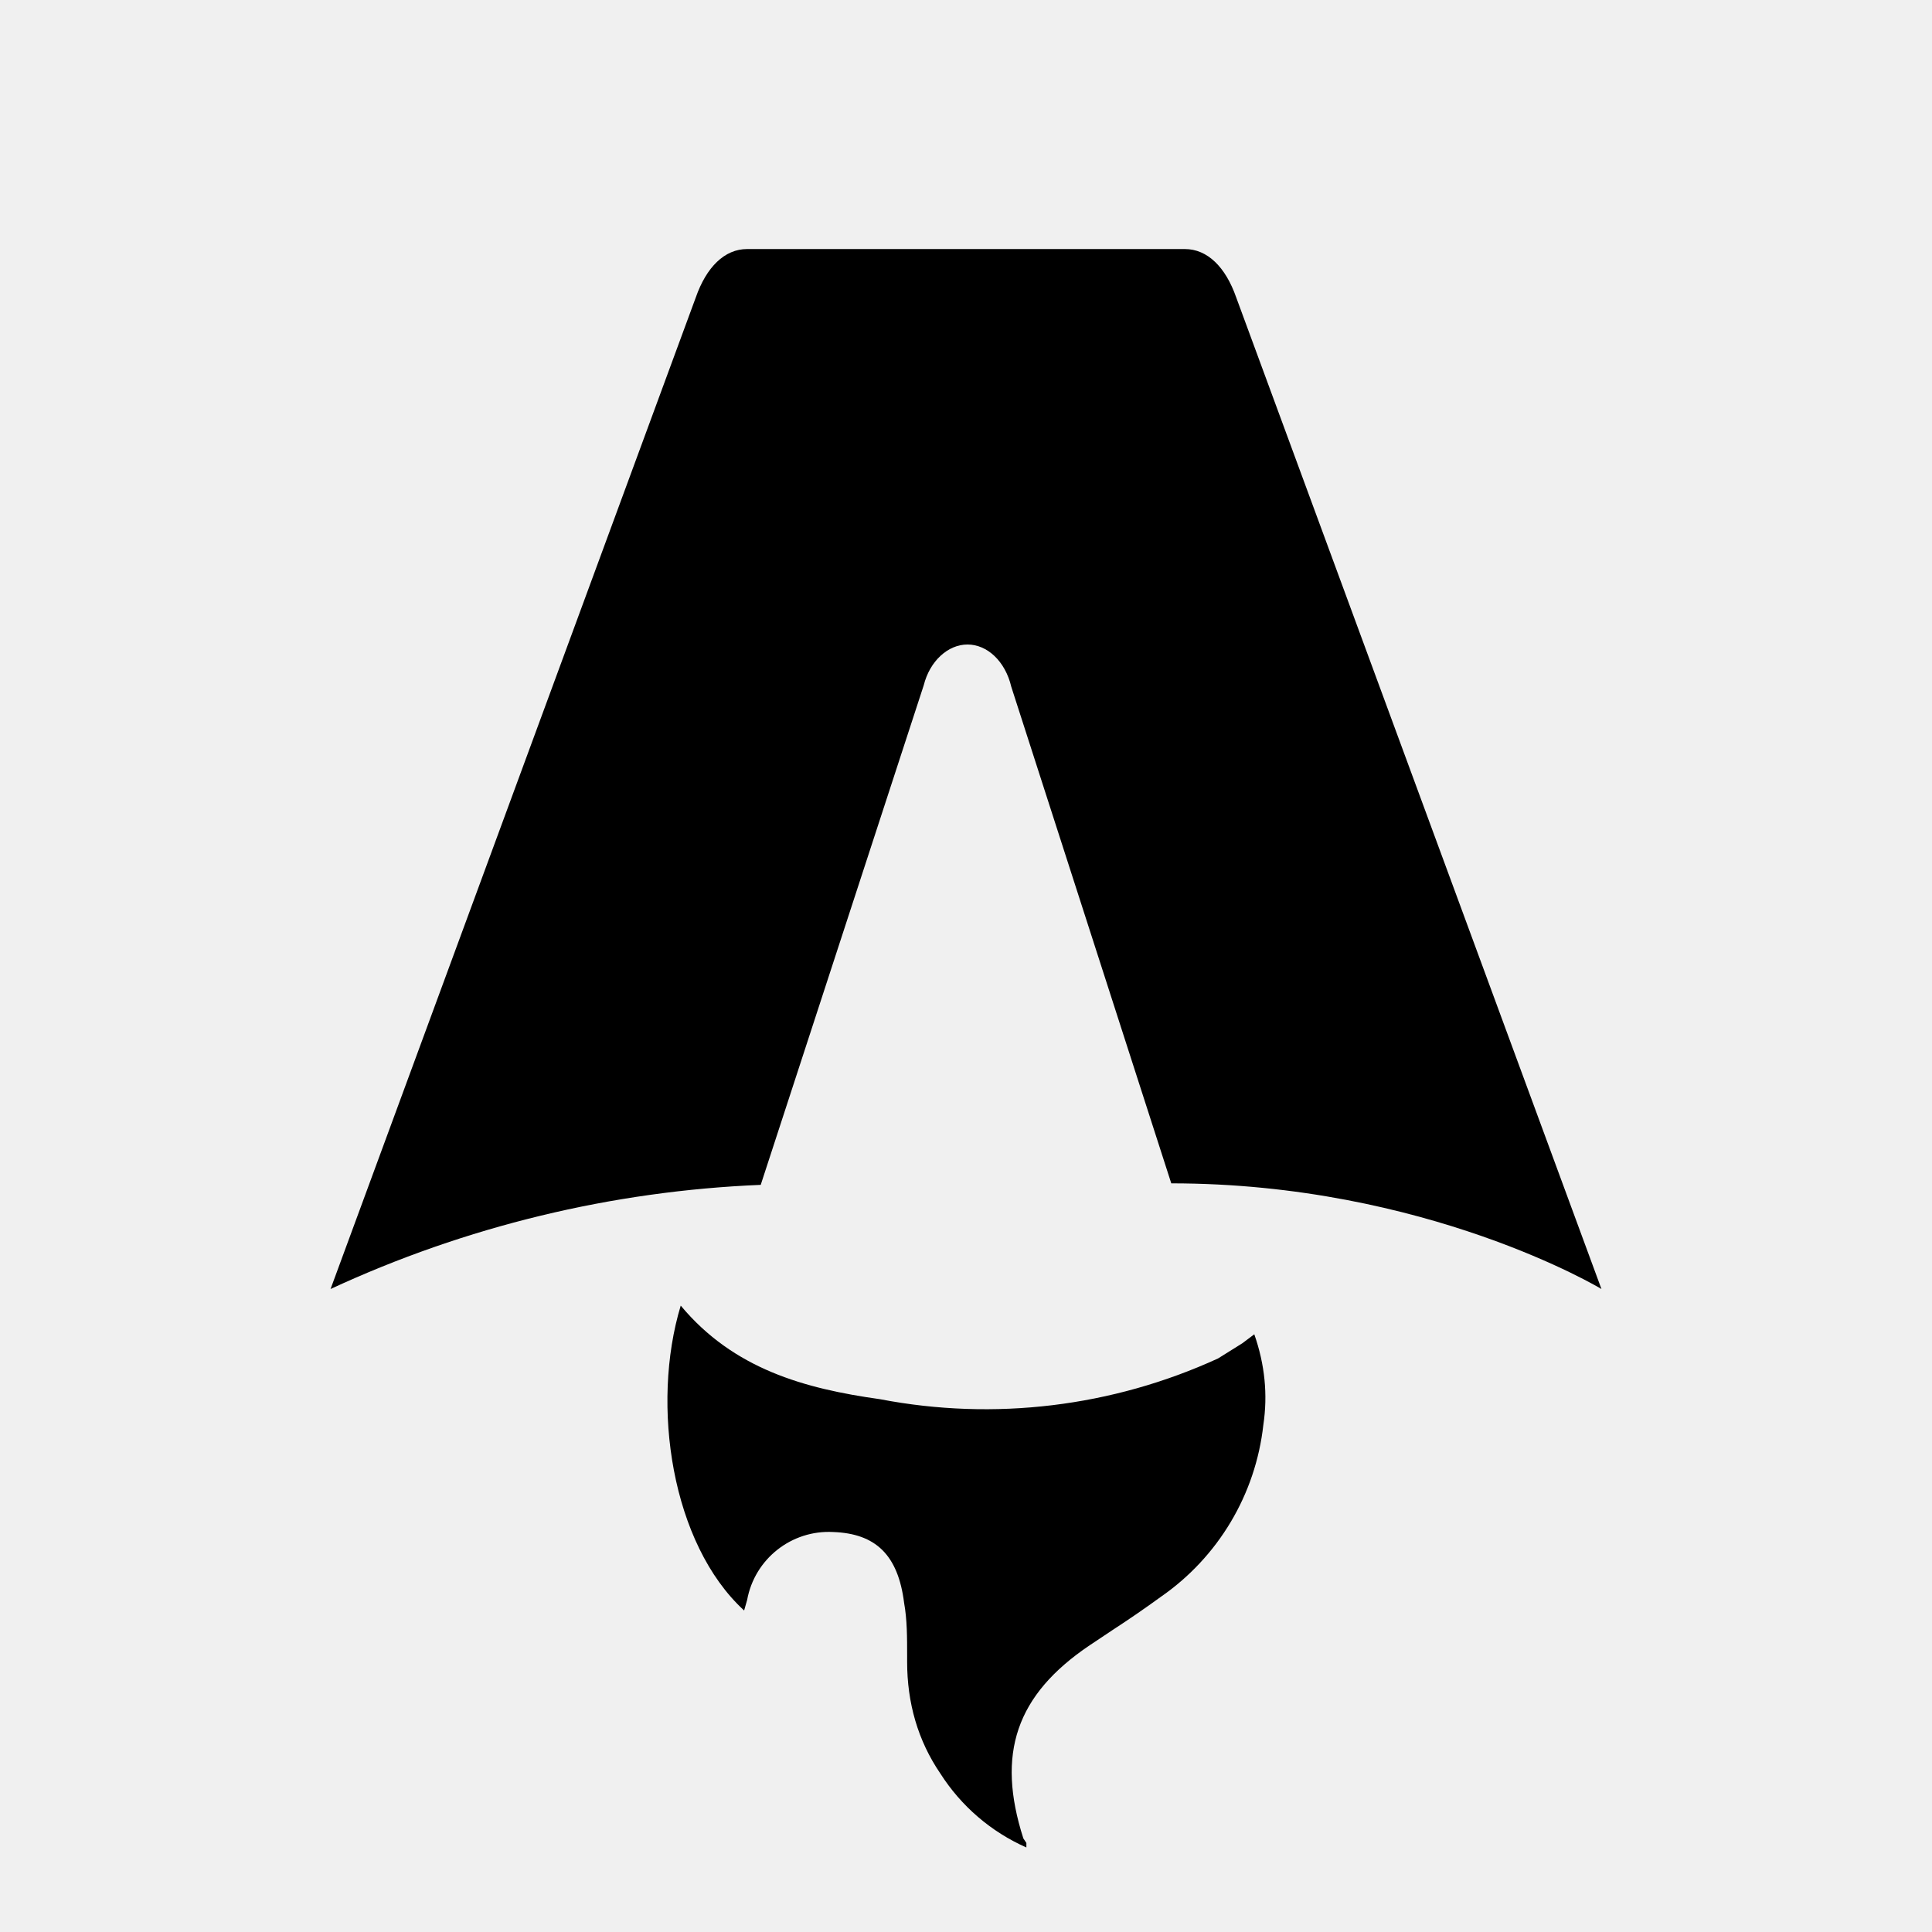
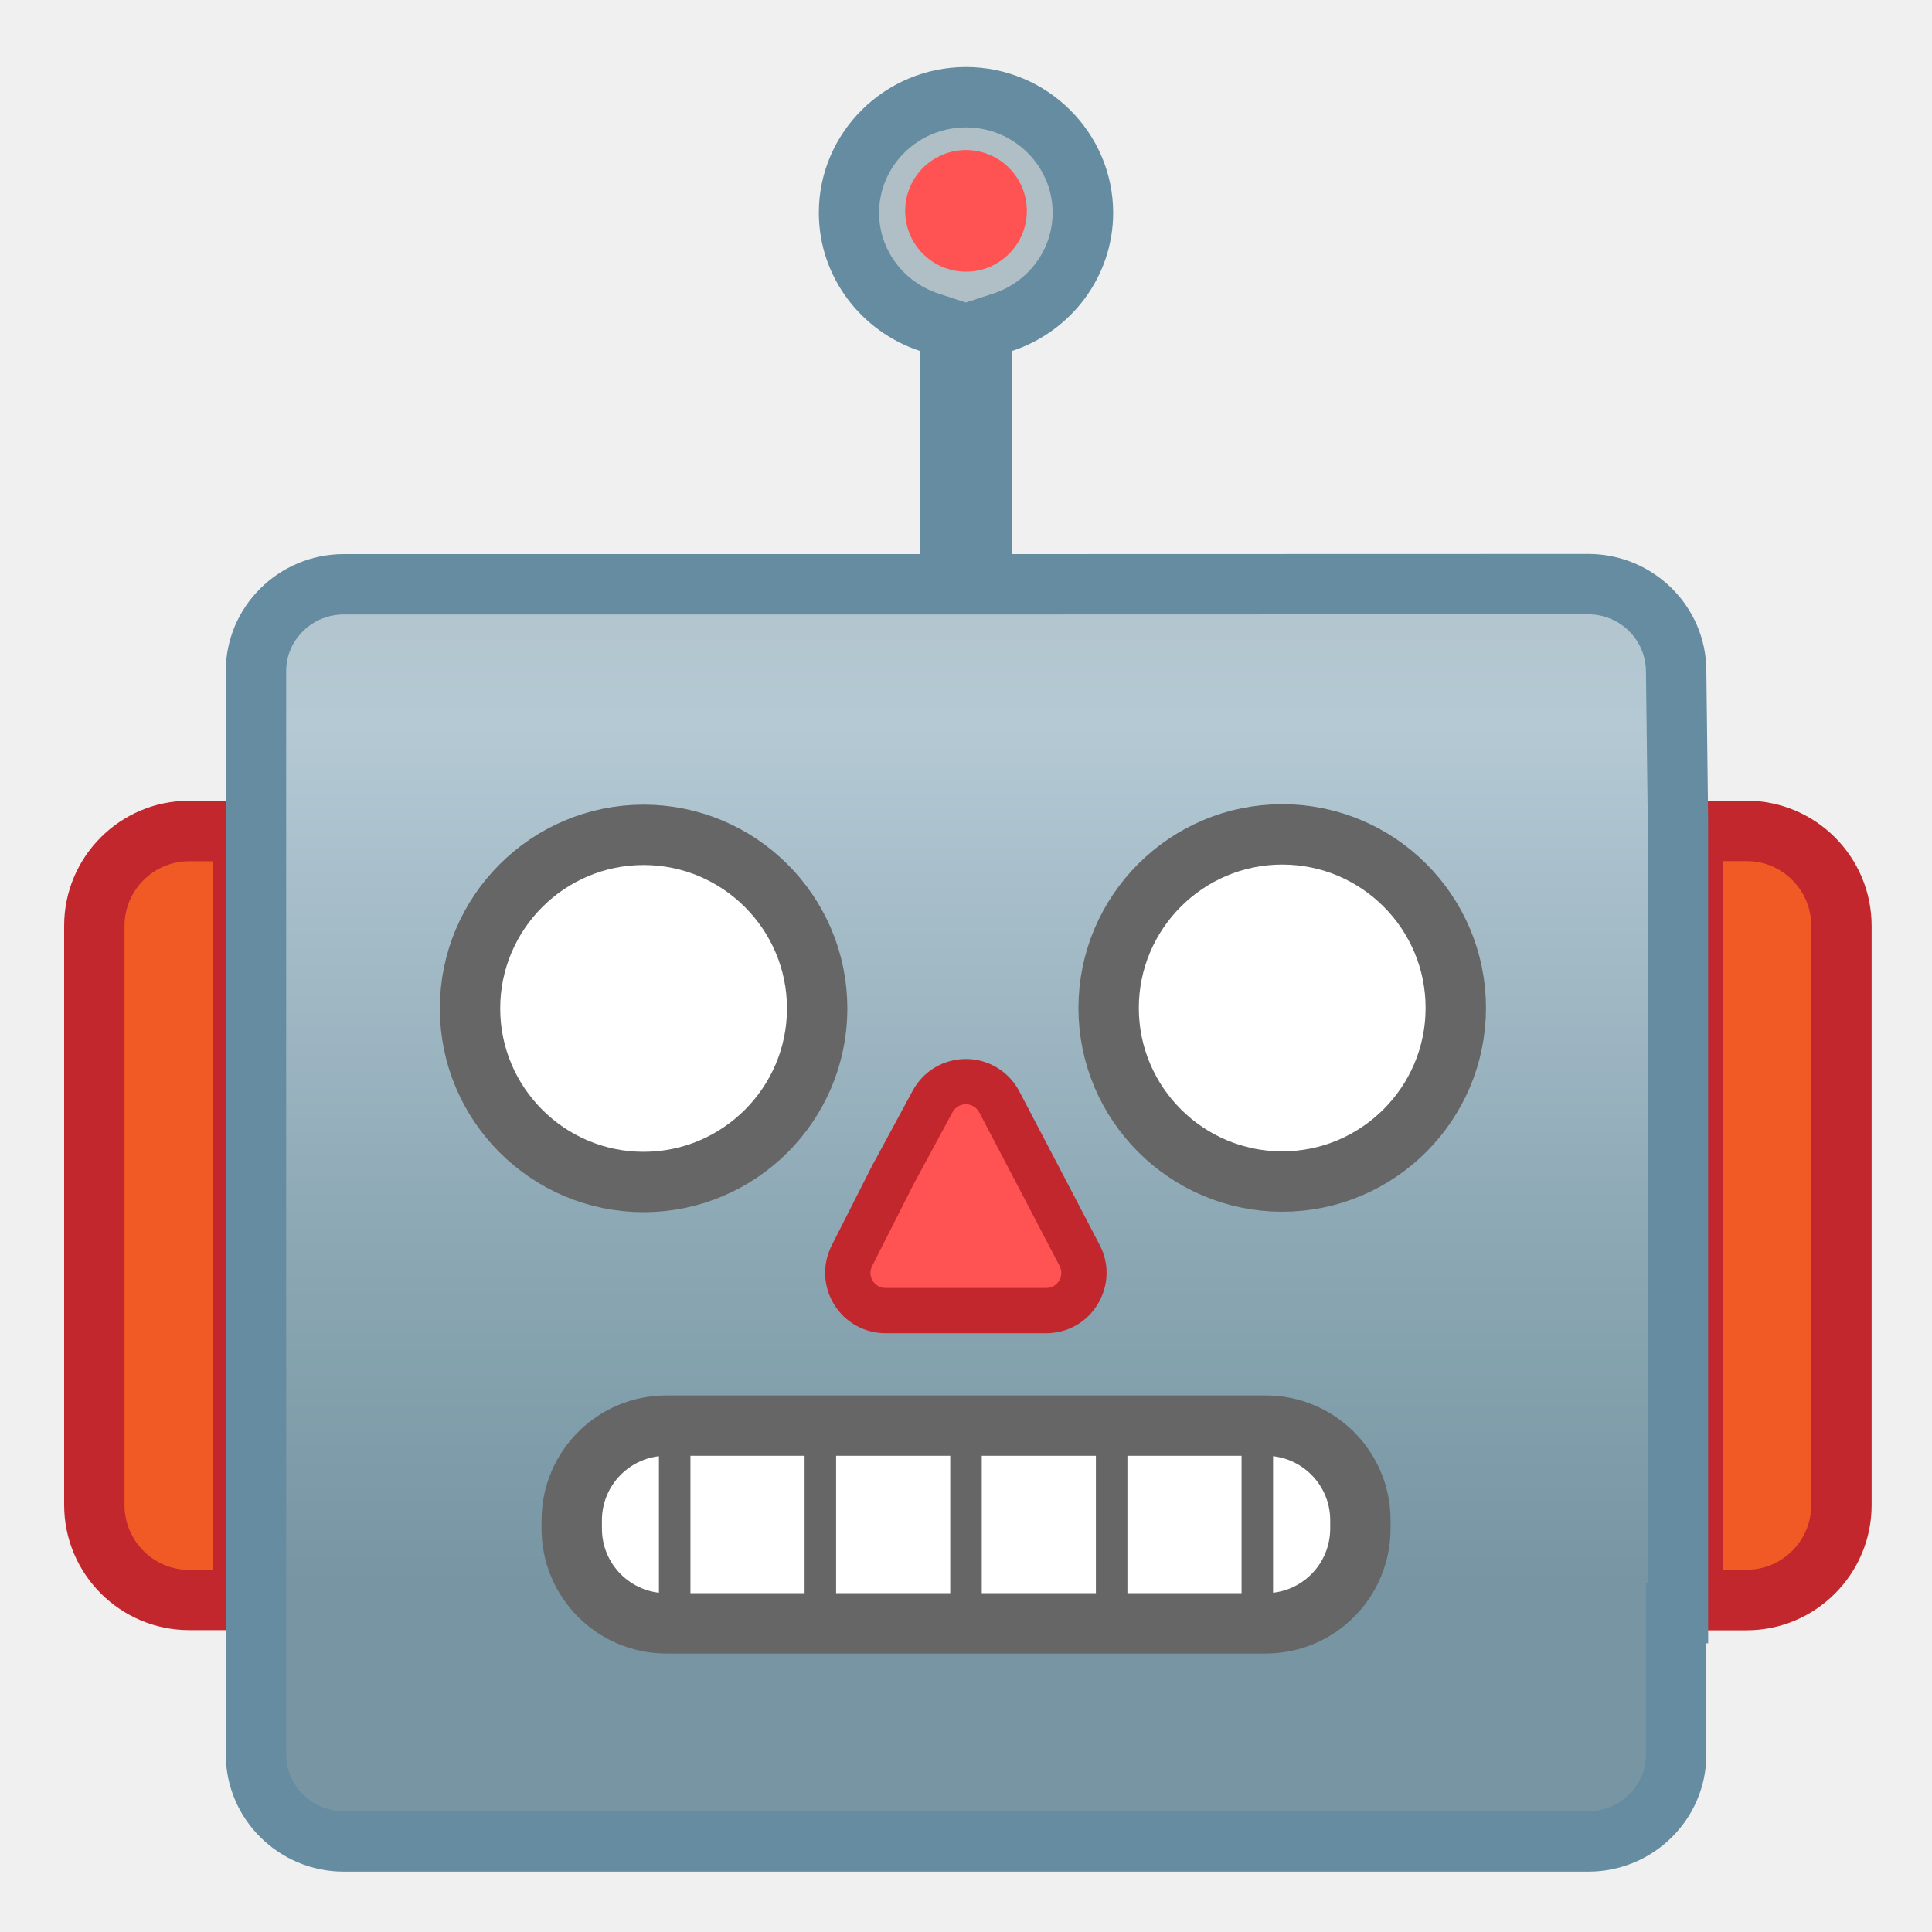
- <svg xmlns="http://www.w3.org/2000/svg" fill="none" viewBox="0 0 128 128">
-   <path d="M50.4 78.5a75.1 75.1 0 0 0-28.5 6.9l24.2-65.7c.7-2 1.9-3.2 3.4-3.2h29c1.5 0 2.7 1.2 3.4 3.2l24.2 65.7s-11.6-7-28.5-7L67 45.5c-.4-1.7-1.6-2.8-2.9-2.8-1.3 0-2.5 1.1-2.9 2.7L50.4 78.5Zm-1.1 28.2Zm-4.2-20.2c-2 6.6-.6 15.8 4.2 20.2a17.5 17.5 0 0 1 .2-.7 5.5 5.5 0 0 1 5.7-4.5c2.8.1 4.3 1.5 4.7 4.7.2 1.1.2 2.3.2 3.5v.4c0 2.7.7 5.2 2.2 7.4a13 13 0 0 0 5.7 4.9v-.3l-.2-.3c-1.8-5.6-.5-9.5 4.4-12.8l1.5-1a73 73 0 0 0 3.2-2.2 16 16 0 0 0 6.8-11.4c.3-2 .1-4-.6-6l-.8.6-1.6 1a37 37 0 0 1-22.4 2.7c-5-.7-9.7-2-13.2-6.2Z" />
-   <style>
-         path { fill: #000; }
-         @media (prefers-color-scheme: dark) {
-             path { fill: #FFF; }
-         }
-     </style>
+ <svg xmlns="http://www.w3.org/2000/svg" xmlns:xlink="http://www.w3.org/1999/xlink" width="128" height="128" style="enable-background:new 0 0 128 128;">
+   <symbol id="Grid" viewBox="-64.5 -64.5 129 129">
+     <g id="XMLID_102_">
+       <rect id="XMLID_110_" height="128" style="fill:none;stroke:#4285F4;stroke-miterlimit:10;" width="128" x="-64" y="-64" />
+       <path id="XMLID_109_" d="M36.95,37.82C27.32,46.32,14.2,51,0,51 c-14.27,0-27.39-4.62-36.96-13.01C-47.45,28.79-53,15.65-53,0c0-15.58,5.55-28.69,16.04-37.92C-27.36-46.35-14.24-51,0-51 c14.17,0,27.29,4.71,36.95,13.25C47.45-28.45,53-15.4,53,0C53,15.47,47.45,28.55,36.95,37.82z" style="fill:none;stroke:#4285F4;stroke-miterlimit:10;" />
+       <path id="XMLID_108_" d="M0,55L0,55L0,55c-29.59,0-57-19.01-57-55 c0-35.8,27.41-55,57-55h0h0c29.59,0,57,19.69,57,55C57,35.51,29.59,55,0,55z" style="fill:none;stroke:#4285F4;stroke-miterlimit:10;" />
+       <path id="XMLID_107_" d="M0-43c-12.29,0-23.54,3.94-31.68,11.09 C-40.39-24.25-45-13.21-45,0c0,29.7,22.6,43,45,43c21.67,0,45-13.46,45-43S21.67-43,0-43L0-43z" style="fill:none;stroke:#4285F4;stroke-miterlimit:10;" />
+       <line id="XMLID_106_" style="fill:none;stroke:#4285F4;stroke-miterlimit:10;" x1="-0.01" x2="-0.01" y1="51" y2="-51" />
+       <line id="XMLID_105_" style="fill:none;stroke:#4285F4;stroke-miterlimit:10;" x1="-16" x2="-16" y1="48.95" y2="-48.93" />
+       <line id="XMLID_104_" style="fill:none;stroke:#4285F4;stroke-miterlimit:10;" x1="15.99" x2="15.99" y1="48.91" y2="-48.93" />
+       <line id="XMLID_103_" style="fill:none;stroke:#4285F4;stroke-miterlimit:10;" x1="53" x2="-53" y1="0.08" y2="0.08" />
+     </g>
+   </symbol>
+   <g id="Layer_1">
+     <g>
+       <path d="M12.53,106.01c-3.46,0-6.28-2.82-6.28-6.29V61.34c0-3.46,2.82-6.28,6.28-6.28h3.55v50.96H12.53z" style="fill:#F15A24;" />
+       <path d="M14.08,57.05v46.96h-1.55c-2.36,0-4.28-1.93-4.28-4.29V61.34c0-2.36,1.92-4.28,4.28-4.28H14.08 M18.08,53.05h-5.55c-4.57,0-8.28,3.72-8.28,8.28v38.38c0,4.57,3.72,8.29,8.28,8.29h5.55V53.05L18.08,53.05z" style="fill:#C1272D;" />
+     </g>
+     <g>
+       <path d="M112.17,106.01V55.05h3.55c3.46,0,6.28,2.82,6.28,6.28v38.38c0,3.47-2.82,6.29-6.28,6.29H112.17z" style="fill:#F15A24;" />
+       <path d="M115.72,57.05c2.36,0,4.28,1.92,4.28,4.28v38.38c0,2.37-1.92,4.29-4.28,4.29h-1.55V57.05H115.72 M115.72,53.05h-5.55v54.96h5.55c4.56,0,8.28-3.72,8.28-8.29V61.34C124,56.77,120.29,53.05,115.72,53.05L115.72,53.05z" style="fill:#C1272D;" />
+     </g>
+     <g>
+       <linearGradient id="SVGID_1_" gradientUnits="userSpaceOnUse" x1="64.059" x2="64.059" y1="15.275" y2="119.015">
+         <stop offset="5.669110e-04" style="stop-color:#B0BEC5" />
+         <stop offset="0.177" style="stop-color:#B2C2CB" />
+         <stop offset="0.316" style="stop-color:#B4C9D4" />
+         <stop offset="0.661" style="stop-color:#8AA6B3" />
+         <stop offset="0.865" style="stop-color:#7795A3" />
+       </linearGradient>
+       <path d="M22.78,122c-3.21,0-5.82-2.58-5.82-5.76V44.46c0-3.17,2.61-5.75,5.82-5.75h40.16V21.8 l-1.38-0.45c-3.18-1.05-5.31-3.96-5.31-7.26c0-4.22,3.47-7.65,7.75-7.65c4.27,0,7.74,3.43,7.74,7.65c0,3.3-2.14,6.21-5.31,7.26 l-1.38,0.45v16.9l40.17-0.01c3.21,0,5.83,2.58,5.83,5.75l0.12,9.98v52.43h-0.12v9.37c0,3.18-2.61,5.76-5.83,5.76H22.78z" style="fill:url(#SVGID_1_);" />
+       <path d="M64,8.44c3.17,0,5.74,2.54,5.74,5.65c0,2.43-1.58,4.59-3.94,5.36l-1.81,0.59l-1.81-0.59 c-2.36-0.78-3.94-2.93-3.94-5.36C58.25,10.97,60.83,8.44,64,8.44 M105.22,40.7c2.11,0,3.82,1.68,3.83,3.8l0.12,9.91v50.46h-0.12v4 v7.37c0,2.07-1.72,3.76-3.82,3.76H22.78c-2.11,0-3.82-1.69-3.82-3.76v-7.37V44.46c0-2.07,1.72-3.75,3.82-3.75h38.16h2.11v0l4,0 L105.22,40.7 M64,4.44c-5.37,0-9.75,4.33-9.75,9.65c0,4.26,2.81,7.88,6.69,9.16v13.46H22.78c-4.32,0-7.82,3.48-7.82,7.75v64.41 v7.37c0,4.28,3.51,7.76,7.82,7.76h82.45c4.32,0,7.82-3.48,7.82-7.76v-7.37h0.12V54.41l-0.12-9.96c0-4.28-3.52-7.75-7.82-7.75 l-38.17,0.01V23.25c3.88-1.28,6.69-4.9,6.69-9.16C73.74,8.77,69.36,4.44,64,4.44L64,4.44z" style="fill:#658CA1;" />
+     </g>
+     <path d="M42.64,78.31c6.34,0,11.5-5.16,11.5-11.5 c0-6.34-5.16-11.5-11.5-11.5s-11.5,5.16-11.5,11.5C31.14,73.15,36.3,78.31,42.64,78.31z" style="fill:#FFFFFF;stroke:#666666;stroke-width:4;stroke-miterlimit:10;" />
+     <path d="M84.95,55.28c-6.34,0-11.5,5.16-11.5,11.5 c0,6.34,5.16,11.5,11.5,11.5c6.34,0,11.5-5.16,11.5-11.5C96.45,60.43,91.3,55.28,84.95,55.28z" style="fill:#FFFFFF;stroke:#666666;stroke-width:4;stroke-miterlimit:10;" />
+     <path d="M83.85,107.55H44.15 c-3.46,0-6.27-2.81-6.27-6.27v-0.56c0-3.46,2.81-6.27,6.27-6.27h39.71c3.46,0,6.27,2.81,6.27,6.27v0.56 C90.12,104.75,87.32,107.55,83.85,107.55z" style="fill:#FFFFFF;stroke:#666666;stroke-width:4;stroke-miterlimit:10;" />
+     <g>
+       <rect height="11.98" style="fill:#666666;stroke:#666666;stroke-width:0.728;stroke-miterlimit:10;" width="1.36" x="53.67" y="95.21" />
+       <rect height="11.98" style="fill:#666666;stroke:#666666;stroke-width:0.728;stroke-miterlimit:10;" width="1.36" x="63.32" y="95.21" />
+       <rect height="11.98" style="fill:#666666;stroke:#666666;stroke-width:0.728;stroke-miterlimit:10;" width="1.36" x="72.97" y="95.21" />
+       <rect height="11.98" style="fill:#666666;stroke:#666666;stroke-width:0.728;stroke-miterlimit:10;" width="1.36" x="82.62" y="95.21" />
+       <rect height="11.99" style="fill:#666666;stroke:#666666;stroke-width:0.728;stroke-miterlimit:10;" width="1.36" x="44.02" y="95.19" />
+     </g>
+     <circle cx="64" cy="13.97" r="4.03" style="fill:#FF5252;" />
+     <g>
+       <path d="M58.67,86.83c-0.88,0-1.67-0.45-2.13-1.19c-0.46-0.75-0.5-1.66-0.1-2.44l2.74-5.41l2.6-4.82 c0.44-0.81,1.28-1.31,2.2-1.31c0.93,0,1.78,0.51,2.22,1.34l5.32,10.17c0.41,0.78,0.38,1.7-0.08,2.45s-1.26,1.21-2.14,1.21H58.67z" style="fill:#FF5252;" />
+       <path d="M63.99,73.16c0.35,0,0.7,0.18,0.89,0.54l2.61,4.98l2.71,5.19c0.35,0.67-0.13,1.46-0.89,1.46H64 h-5.33c-0.75,0-1.23-0.79-0.89-1.45l2.74-5.41l2.59-4.79C63.3,73.34,63.64,73.16,63.99,73.16 M63.99,70.16 c-1.47,0-2.82,0.8-3.52,2.1l-2.59,4.79l-0.02,0.03l-0.02,0.03l-2.74,5.41c-0.63,1.25-0.57,2.71,0.16,3.9 c0.73,1.19,2.01,1.91,3.41,1.91H64h5.31c1.41,0,2.69-0.72,3.42-1.93c0.73-1.21,0.78-2.68,0.12-3.93l-2.71-5.19l-2.61-4.98 C66.84,70.98,65.48,70.16,63.99,70.16L63.99,70.16z" style="fill:#C1272D;" />
+     </g>
+   </g>
+   <g id="Layer_2" style="display:none;">
+     <g style="display:inline;">
+       <g style="opacity:0.6;">
+         <circle cx="64" cy="64" r="28" style="opacity:0.61;fill:none;stroke:#000000;stroke-width:0.263;stroke-miterlimit:10;" />
+         <line style="opacity:0.61;fill:none;stroke:#000000;stroke-width:0.25;stroke-miterlimit:10;" x1="84" x2="84" y1="0" y2="128" />
+         <line style="opacity:0.61;fill:none;stroke:#000000;stroke-width:0.25;stroke-miterlimit:10;" x1="44" x2="44" y1="0" y2="128" />
+         <line style="opacity:0.61;fill:none;stroke:#000000;stroke-width:0.25;stroke-miterlimit:10;" x1="64" x2="64" y1="0" y2="128" />
+         <line style="opacity:0.61;fill:none;stroke:#000000;stroke-width:0.25;stroke-miterlimit:10;" x1="128" x2="0" y1="64" y2="64" />
+         <line style="opacity:0.61;fill:none;stroke:#000000;stroke-width:0.25;stroke-miterlimit:10;" x1="128" x2="0" y1="44" y2="44" />
+         <line style="opacity:0.61;fill:none;stroke:#000000;stroke-width:0.25;stroke-miterlimit:10;" x1="128" x2="0" y1="83.75" y2="83.75" />
+         <line style="opacity:0.61;fill:none;stroke:#000000;stroke-width:0.25;stroke-miterlimit:10;" x1="128" x2="0" y1="128" y2="0" />
+         <line style="opacity:0.61;fill:none;stroke:#000000;stroke-width:0.25;stroke-miterlimit:10;" x1="0" x2="128" y1="128" y2="0" />
+         <g style="opacity:0.61;">
+           <path d="M64,4.26c32.94,0,59.74,26.8,59.74,59.74S96.94,123.74,64,123.74S4.26,96.94,4.26,64S31.06,4.26,64,4.26 M64,4 C30.86,4,4,30.86,4,64s26.86,60,60,60s60-26.86,60-60S97.14,4,64,4L64,4z" />
+         </g>
+         <path d="M107.97,115.97H20.03 c-4.42,0-8.03-3.61-8.03-8.03V20.03c0-4.42,3.61-8.03,8.03-8.03h87.94c4.42,0,8.03,3.61,8.03,8.03v87.91 C116,112.36,112.39,115.97,107.97,115.97z" style="opacity:0.61;fill:none;stroke:#000000;stroke-width:0.258;stroke-miterlimit:10;" />
+         <path d="M100,124H28c-4.4,0-8-3.6-8-8 V12c0-4.4,3.6-8,8-8h72c4.4,0,8,3.6,8,8v104C108,120.4,104.4,124,100,124z" style="opacity:0.61;fill:none;stroke:#000000;stroke-width:0.263;stroke-miterlimit:10;" />
+         <path d="M113.77,108H14.23 C8.6,108,4,103.4,4,97.77V30.28c0-5.63,4.6-10.23,10.23-10.23h99.54c5.63,0,10.23,4.6,10.23,10.23v67.48 C124,103.4,119.4,108,113.77,108z" style="opacity:0.61;fill:none;stroke:#000000;stroke-width:0.263;stroke-miterlimit:10;" />
+       </g>
+       <g>
+         <g style="opacity:0.2;">
+           <defs>
+             <rect id="SVGID_2_" height="128" style="opacity:0.2;" width="128" x="0" y="0" />
+           </defs>
+           <clipPath id="SVGID_3_">
+             <use style="overflow:visible;" xlink:href="#SVGID_2_" />
+           </clipPath>
+           <g style="clip-path:url(#SVGID_3_);">
+             <g>
+               <line style="fill:none;stroke:#000000;stroke-width:0.25;stroke-miterlimit:10;" x1="-28" x2="-28" y1="160" y2="-32" />
+               <line style="fill:none;stroke:#000000;stroke-width:0.25;stroke-miterlimit:10;" x1="-24" x2="-24" y1="160" y2="-32" />
+               <line style="fill:none;stroke:#000000;stroke-width:0.25;stroke-miterlimit:10;" x1="-20" x2="-20" y1="160" y2="-32" />
+               <line style="fill:none;stroke:#000000;stroke-width:0.25;stroke-miterlimit:10;" x1="-16" x2="-16" y1="160" y2="-32" />
+               <line style="fill:none;stroke:#000000;stroke-width:0.25;stroke-miterlimit:10;" x1="-12" x2="-12" y1="160" y2="-32" />
+               <line style="fill:none;stroke:#000000;stroke-width:0.25;stroke-miterlimit:10;" x1="-8" x2="-8" y1="160" y2="-32" />
+               <line style="fill:none;stroke:#000000;stroke-width:0.25;stroke-miterlimit:10;" x1="-4" x2="-4" y1="160" y2="-32" />
+               <line style="fill:none;stroke:#000000;stroke-width:0.25;stroke-miterlimit:10;" x1="0" x2="0" y1="160" y2="-32" />
+               <line style="fill:none;stroke:#000000;stroke-width:0.25;stroke-miterlimit:10;" x1="4" x2="4" y1="160" y2="-32" />
+               <line style="fill:none;stroke:#000000;stroke-width:0.25;stroke-miterlimit:10;" x1="8" x2="8" y1="160" y2="-32" />
+               <line style="fill:none;stroke:#000000;stroke-width:0.25;stroke-miterlimit:10;" x1="12" x2="12" y1="160" y2="-32" />
+               <line style="fill:none;stroke:#000000;stroke-width:0.25;stroke-miterlimit:10;" x1="16" x2="16" y1="160" y2="-32" />
+               <line style="fill:none;stroke:#000000;stroke-width:0.25;stroke-miterlimit:10;" x1="20" x2="20" y1="160" y2="-32" />
+               <line style="fill:none;stroke:#000000;stroke-width:0.25;stroke-miterlimit:10;" x1="24" x2="24" y1="160" y2="-32" />
+               <line style="fill:none;stroke:#000000;stroke-width:0.25;stroke-miterlimit:10;" x1="28" x2="28" y1="160" y2="-32" />
+               <line style="fill:none;stroke:#000000;stroke-width:0.25;stroke-miterlimit:10;" x1="32" x2="32" y1="160" y2="-32" />
+               <line style="fill:none;stroke:#000000;stroke-width:0.25;stroke-miterlimit:10;" x1="36" x2="36" y1="160" y2="-32" />
+               <line style="fill:none;stroke:#000000;stroke-width:0.25;stroke-miterlimit:10;" x1="40" x2="40" y1="160" y2="-32" />
+               <line style="fill:none;stroke:#000000;stroke-width:0.25;stroke-miterlimit:10;" x1="44" x2="44" y1="160" y2="-32" />
+               <line style="fill:none;stroke:#000000;stroke-width:0.25;stroke-miterlimit:10;" x1="48" x2="48" y1="160" y2="-32" />
+               <line style="fill:none;stroke:#000000;stroke-width:0.25;stroke-miterlimit:10;" x1="52" x2="52" y1="160" y2="-32" />
+               <line style="fill:none;stroke:#000000;stroke-width:0.25;stroke-miterlimit:10;" x1="56" x2="56" y1="160" y2="-32" />
+               <line style="fill:none;stroke:#000000;stroke-width:0.25;stroke-miterlimit:10;" x1="60" x2="60" y1="160" y2="-32" />
+               <line style="fill:none;stroke:#000000;stroke-width:0.25;stroke-miterlimit:10;" x1="64" x2="64" y1="160" y2="-32" />
+               <line style="fill:none;stroke:#000000;stroke-width:0.25;stroke-miterlimit:10;" x1="68" x2="68" y1="160" y2="-32" />
+               <line style="fill:none;stroke:#000000;stroke-width:0.25;stroke-miterlimit:10;" x1="72" x2="72" y1="160" y2="-32" />
+               <line style="fill:none;stroke:#000000;stroke-width:0.25;stroke-miterlimit:10;" x1="76" x2="76" y1="160" y2="-32" />
+               <line style="fill:none;stroke:#000000;stroke-width:0.25;stroke-miterlimit:10;" x1="80" x2="80" y1="160" y2="-32" />
+               <line style="fill:none;stroke:#000000;stroke-width:0.25;stroke-miterlimit:10;" x1="84" x2="84" y1="160" y2="-32" />
+               <line style="fill:none;stroke:#000000;stroke-width:0.25;stroke-miterlimit:10;" x1="88" x2="88" y1="160" y2="-32" />
+               <line style="fill:none;stroke:#000000;stroke-width:0.25;stroke-miterlimit:10;" x1="92" x2="92" y1="160" y2="-32" />
+               <line style="fill:none;stroke:#000000;stroke-width:0.25;stroke-miterlimit:10;" x1="96" x2="96" y1="160" y2="-32" />
+               <line style="fill:none;stroke:#000000;stroke-width:0.25;stroke-miterlimit:10;" x1="100" x2="100" y1="160" y2="-32" />
+               <line style="fill:none;stroke:#000000;stroke-width:0.25;stroke-miterlimit:10;" x1="104" x2="104" y1="160" y2="-32" />
+               <line style="fill:none;stroke:#000000;stroke-width:0.25;stroke-miterlimit:10;" x1="108" x2="108" y1="160" y2="-32" />
+               <line style="fill:none;stroke:#000000;stroke-width:0.25;stroke-miterlimit:10;" x1="112" x2="112" y1="160" y2="-32" />
+               <line style="fill:none;stroke:#000000;stroke-width:0.25;stroke-miterlimit:10;" x1="116" x2="116" y1="160" y2="-32" />
+               <line style="fill:none;stroke:#000000;stroke-width:0.25;stroke-miterlimit:10;" x1="120" x2="120" y1="160" y2="-32" />
+               <line style="fill:none;stroke:#000000;stroke-width:0.25;stroke-miterlimit:10;" x1="124" x2="124" y1="160" y2="-32" />
+               <line style="fill:none;stroke:#000000;stroke-width:0.25;stroke-miterlimit:10;" x1="128" x2="128" y1="160" y2="-32" />
+               <line style="fill:none;stroke:#000000;stroke-width:0.25;stroke-miterlimit:10;" x1="132" x2="132" y1="160" y2="-32" />
+               <line style="fill:none;stroke:#000000;stroke-width:0.25;stroke-miterlimit:10;" x1="136" x2="136" y1="160" y2="-32" />
+               <line style="fill:none;stroke:#000000;stroke-width:0.25;stroke-miterlimit:10;" x1="137" x2="137" y1="166.05" y2="-25.95" />
+               <line style="fill:none;stroke:#000000;stroke-width:0.25;stroke-miterlimit:10;" x1="144" x2="144" y1="160" y2="-32" />
+               <line style="fill:none;stroke:#000000;stroke-width:0.25;stroke-miterlimit:10;" x1="148" x2="148" y1="160" y2="-32" />
+               <line style="fill:none;stroke:#000000;stroke-width:0.25;stroke-miterlimit:10;" x1="152" x2="152" y1="160" y2="-32" />
+               <line style="fill:none;stroke:#000000;stroke-width:0.25;stroke-miterlimit:10;" x1="156" x2="156" y1="160" y2="-32" />
+             </g>
+             <g>
+               <line style="fill:none;stroke:#000000;stroke-width:0.25;stroke-miterlimit:10;" x1="-32" x2="160" y1="-28" y2="-28" />
+               <line style="fill:none;stroke:#000000;stroke-width:0.25;stroke-miterlimit:10;" x1="-32" x2="160" y1="-24" y2="-24" />
+               <line style="fill:none;stroke:#000000;stroke-width:0.25;stroke-miterlimit:10;" x1="-32" x2="160" y1="-20" y2="-20" />
+               <line style="fill:none;stroke:#000000;stroke-width:0.25;stroke-miterlimit:10;" x1="-32" x2="160" y1="-16" y2="-16" />
+               <line style="fill:none;stroke:#000000;stroke-width:0.25;stroke-miterlimit:10;" x1="-32" x2="160" y1="-12" y2="-12" />
+               <line style="fill:none;stroke:#000000;stroke-width:0.25;stroke-miterlimit:10;" x1="-32" x2="160" y1="-8" y2="-8" />
+               <line style="fill:none;stroke:#000000;stroke-width:0.25;stroke-miterlimit:10;" x1="-32" x2="160" y1="-4" y2="-4" />
+               <line style="fill:none;stroke:#000000;stroke-width:0.25;stroke-miterlimit:10;" x1="-32" x2="160" y1="0" y2="0" />
+               <line style="fill:none;stroke:#000000;stroke-width:0.25;stroke-miterlimit:10;" x1="-32" x2="160" y1="4" y2="4" />
+               <line style="fill:none;stroke:#000000;stroke-width:0.25;stroke-miterlimit:10;" x1="-32" x2="160" y1="8" y2="8" />
+               <line style="fill:none;stroke:#000000;stroke-width:0.25;stroke-miterlimit:10;" x1="-32" x2="160" y1="12" y2="12" />
+               <line style="fill:none;stroke:#000000;stroke-width:0.25;stroke-miterlimit:10;" x1="-32" x2="160" y1="16" y2="16" />
+               <line style="fill:none;stroke:#000000;stroke-width:0.25;stroke-miterlimit:10;" x1="-32" x2="160" y1="20" y2="20" />
+               <line style="fill:none;stroke:#000000;stroke-width:0.25;stroke-miterlimit:10;" x1="-32" x2="160" y1="24" y2="24" />
+               <line style="fill:none;stroke:#000000;stroke-width:0.25;stroke-miterlimit:10;" x1="-32" x2="160" y1="28" y2="28" />
+               <line style="fill:none;stroke:#000000;stroke-width:0.25;stroke-miterlimit:10;" x1="-32" x2="160" y1="32" y2="32" />
+               <line style="fill:none;stroke:#000000;stroke-width:0.25;stroke-miterlimit:10;" x1="-32" x2="160" y1="36" y2="36" />
+               <line style="fill:none;stroke:#000000;stroke-width:0.25;stroke-miterlimit:10;" x1="-32" x2="160" y1="40" y2="40" />
+               <line style="fill:none;stroke:#000000;stroke-width:0.25;stroke-miterlimit:10;" x1="-32" x2="160" y1="44" y2="44" />
+               <line style="fill:none;stroke:#000000;stroke-width:0.25;stroke-miterlimit:10;" x1="-32" x2="160" y1="48" y2="48" />
+               <line style="fill:none;stroke:#000000;stroke-width:0.25;stroke-miterlimit:10;" x1="-32" x2="160" y1="52" y2="52" />
+               <line style="fill:none;stroke:#000000;stroke-width:0.25;stroke-miterlimit:10;" x1="-32" x2="160" y1="56" y2="56" />
+               <line style="fill:none;stroke:#000000;stroke-width:0.25;stroke-miterlimit:10;" x1="-32" x2="160" y1="60" y2="60" />
+               <line style="fill:none;stroke:#000000;stroke-width:0.25;stroke-miterlimit:10;" x1="-32" x2="160" y1="64" y2="64" />
+               <line style="fill:none;stroke:#000000;stroke-width:0.25;stroke-miterlimit:10;" x1="-32" x2="160" y1="68" y2="68" />
+               <line style="fill:none;stroke:#000000;stroke-width:0.25;stroke-miterlimit:10;" x1="-32" x2="160" y1="72" y2="72" />
+               <line style="fill:none;stroke:#000000;stroke-width:0.25;stroke-miterlimit:10;" x1="-32" x2="160" y1="76" y2="76" />
+               <line style="fill:none;stroke:#000000;stroke-width:0.25;stroke-miterlimit:10;" x1="-32" x2="160" y1="80" y2="80" />
+               <line style="fill:none;stroke:#000000;stroke-width:0.25;stroke-miterlimit:10;" x1="-32" x2="160" y1="84" y2="84" />
+               <line style="fill:none;stroke:#000000;stroke-width:0.25;stroke-miterlimit:10;" x1="-32" x2="160" y1="88" y2="88" />
+               <line style="fill:none;stroke:#000000;stroke-width:0.25;stroke-miterlimit:10;" x1="-32" x2="160" y1="92" y2="92" />
+               <line style="fill:none;stroke:#000000;stroke-width:0.25;stroke-miterlimit:10;" x1="-32" x2="160" y1="96" y2="96" />
+               <line style="fill:none;stroke:#000000;stroke-width:0.25;stroke-miterlimit:10;" x1="-32" x2="160" y1="100" y2="100" />
+               <line style="fill:none;stroke:#000000;stroke-width:0.25;stroke-miterlimit:10;" x1="-32" x2="160" y1="104" y2="104" />
+               <line style="fill:none;stroke:#000000;stroke-width:0.25;stroke-miterlimit:10;" x1="-32" x2="160" y1="108" y2="108" />
+               <line style="fill:none;stroke:#000000;stroke-width:0.25;stroke-miterlimit:10;" x1="-32" x2="160" y1="112" y2="112" />
+               <line style="fill:none;stroke:#000000;stroke-width:0.25;stroke-miterlimit:10;" x1="-32" x2="160" y1="116" y2="116" />
+               <line style="fill:none;stroke:#000000;stroke-width:0.25;stroke-miterlimit:10;" x1="-32" x2="160" y1="120" y2="120" />
+               <line style="fill:none;stroke:#000000;stroke-width:0.25;stroke-miterlimit:10;" x1="-32" x2="160" y1="124" y2="124" />
+               <line style="fill:none;stroke:#000000;stroke-width:0.25;stroke-miterlimit:10;" x1="-32" x2="160" y1="128" y2="128" />
+               <line style="fill:none;stroke:#000000;stroke-width:0.25;stroke-miterlimit:10;" x1="-32" x2="160" y1="132" y2="132" />
+               <line style="fill:none;stroke:#000000;stroke-width:0.25;stroke-miterlimit:10;" x1="-32" x2="160" y1="136" y2="136" />
+               <line style="fill:none;stroke:#000000;stroke-width:0.25;stroke-miterlimit:10;" x1="-32" x2="160" y1="140" y2="140" />
+               <line style="fill:none;stroke:#000000;stroke-width:0.25;stroke-miterlimit:10;" x1="-32" x2="160" y1="144" y2="144" />
+               <line style="fill:none;stroke:#000000;stroke-width:0.25;stroke-miterlimit:10;" x1="-32" x2="160" y1="148" y2="148" />
+               <line style="fill:none;stroke:#000000;stroke-width:0.25;stroke-miterlimit:10;" x1="-32" x2="160" y1="152" y2="152" />
+               <line style="fill:none;stroke:#000000;stroke-width:0.25;stroke-miterlimit:10;" x1="-32" x2="160" y1="156" y2="156" />
+             </g>
+             <path d="M159.75-31.75v191.5h-191.5v-191.5H159.75 M160-32H-32v192h192V-32L160-32z" />
+           </g>
+         </g>
+         <g>
+           <rect height="128" style="opacity:0.3;fill:#F44336;" width="4" x="0" y="0" />
+           <rect height="128" style="opacity:0.3;fill:#F44336;" width="4" x="124" y="0" />
+           <rect height="120" style="opacity:0.3;fill:#F44336;" transform="matrix(-1.836970e-16 1 -1 -1.836970e-16 66 -62)" width="4" x="62" y="-58" />
+           <rect height="120" style="opacity:0.3;fill:#F44336;" transform="matrix(-1.836970e-16 1 -1 -1.836970e-16 190 62)" width="4" x="62" y="66" />
+         </g>
+       </g>
+     </g>
+   </g>
+   <g id="Layer_3" style="display:none;">
+     <rect id="XMLID_46_" height="128" style="display:inline;fill:none;stroke:#616161;stroke-width:0.25;stroke-miterlimit:10;" transform="matrix(-1.346904e-10 -1 1 -1.346904e-10 8.631098e-09 128)" width="128" x="0" />
+     <g id="XMLID_9_" style="display:inline;">
+       <rect id="XMLID_45_" height="128" style="fill:none;stroke:#E0E0E0;stroke-width:0.25;stroke-miterlimit:10;" width="128" x="0" />
+       <line id="XMLID_44_" style="fill:none;stroke:#E0E0E0;stroke-width:0.25;stroke-miterlimit:10;" x1="8" x2="8" y1="0" y2="128" />
+       <line id="XMLID_43_" style="fill:none;stroke:#E0E0E0;stroke-width:0.25;stroke-miterlimit:10;" x1="16" x2="16" y1="0" y2="128" />
+       <line id="XMLID_42_" style="fill:none;stroke:#E0E0E0;stroke-width:0.25;stroke-miterlimit:10;" x1="24" x2="24" y1="0" y2="128" />
+       <line id="XMLID_41_" style="fill:none;stroke:#E0E0E0;stroke-width:0.25;stroke-miterlimit:10;" x1="32" x2="32" y1="0" y2="128" />
+       <line id="XMLID_40_" style="fill:none;stroke:#E0E0E0;stroke-width:0.25;stroke-miterlimit:10;" x1="40" x2="40" y1="0" y2="128" />
+       <line id="XMLID_39_" style="fill:none;stroke:#E0E0E0;stroke-width:0.25;stroke-miterlimit:10;" x1="48" x2="48" y1="0" y2="128" />
+       <line id="XMLID_38_" style="fill:none;stroke:#E0E0E0;stroke-width:0.25;stroke-miterlimit:10;" x1="56" x2="56" y1="0" y2="128" />
+       <line id="XMLID_37_" style="fill:none;stroke:#E0E0E0;stroke-width:0.25;stroke-miterlimit:10;" x1="63.99" x2="63.99" y1="0" y2="128" />
+       <line id="XMLID_36_" style="fill:none;stroke:#E0E0E0;stroke-width:0.25;stroke-miterlimit:10;" x1="71.99" x2="71.99" y1="0" y2="128" />
+       <line id="XMLID_35_" style="fill:none;stroke:#E0E0E0;stroke-width:0.25;stroke-miterlimit:10;" x1="79.99" x2="79.99" y1="0" y2="128" />
+       <line id="XMLID_34_" style="fill:none;stroke:#E0E0E0;stroke-width:0.25;stroke-miterlimit:10;" x1="87.99" x2="87.99" y1="0" y2="128" />
+       <line id="XMLID_33_" style="fill:none;stroke:#E0E0E0;stroke-width:0.25;stroke-miterlimit:10;" x1="95.99" x2="95.99" y1="0" y2="128" />
+       <line id="XMLID_32_" style="fill:none;stroke:#E0E0E0;stroke-width:0.25;stroke-miterlimit:10;" x1="103.99" x2="103.99" y1="0" y2="128" />
+       <line id="XMLID_47_" style="fill:none;stroke:#E0E0E0;stroke-width:0.25;stroke-miterlimit:10;" x1="111.99" x2="111.99" y1="0" y2="128" />
+       <line id="XMLID_48_" style="fill:none;stroke:#E0E0E0;stroke-width:0.25;stroke-miterlimit:10;" x1="119.99" x2="119.99" y1="0" y2="128" />
+       <line id="XMLID_49_" style="fill:none;stroke:#E0E0E0;stroke-width:0.25;stroke-miterlimit:10;" x1="128" x2="0" y1="120" y2="120" />
+       <line id="XMLID_50_" style="fill:none;stroke:#E0E0E0;stroke-width:0.25;stroke-miterlimit:10;" x1="128" x2="0" y1="112" y2="112" />
+       <line id="XMLID_51_" style="fill:none;stroke:#E0E0E0;stroke-width:0.25;stroke-miterlimit:10;" x1="128" x2="0" y1="104" y2="104" />
+       <line id="XMLID_52_" style="fill:none;stroke:#E0E0E0;stroke-width:0.25;stroke-miterlimit:10;" x1="128" x2="0" y1="96" y2="96" />
+       <line id="XMLID_53_" style="fill:none;stroke:#E0E0E0;stroke-width:0.25;stroke-miterlimit:10;" x1="128" x2="0" y1="88" y2="88" />
+       <line id="XMLID_54_" style="fill:none;stroke:#E0E0E0;stroke-width:0.25;stroke-miterlimit:10;" x1="128" x2="0" y1="80" y2="80" />
+       <line id="XMLID_55_" style="fill:none;stroke:#E0E0E0;stroke-width:0.25;stroke-miterlimit:10;" x1="128" x2="0" y1="72" y2="72" />
+       <line id="XMLID_56_" style="fill:none;stroke:#E0E0E0;stroke-width:0.25;stroke-miterlimit:10;" x1="128" x2="0" y1="64.01" y2="64.01" />
+       <line id="XMLID_57_" style="fill:none;stroke:#E0E0E0;stroke-width:0.25;stroke-miterlimit:10;" x1="128" x2="0" y1="56.01" y2="56.01" />
+       <line id="XMLID_58_" style="fill:none;stroke:#E0E0E0;stroke-width:0.25;stroke-miterlimit:10;" x1="128" x2="0" y1="48.01" y2="48.01" />
+       <line id="XMLID_60_" style="fill:none;stroke:#E0E0E0;stroke-width:0.25;stroke-miterlimit:10;" x1="128" x2="0" y1="40.01" y2="40.01" />
+       <line id="XMLID_61_" style="fill:none;stroke:#E0E0E0;stroke-width:0.25;stroke-miterlimit:10;" x1="128" x2="0" y1="32.01" y2="32.01" />
+       <line id="XMLID_62_" style="fill:none;stroke:#E0E0E0;stroke-width:0.25;stroke-miterlimit:10;" x1="128" x2="0" y1="24.01" y2="24.01" />
+       <line id="XMLID_63_" style="fill:none;stroke:#E0E0E0;stroke-width:0.25;stroke-miterlimit:10;" x1="128" x2="0" y1="16.01" y2="16.01" />
+       <line id="XMLID_64_" style="fill:none;stroke:#E0E0E0;stroke-width:0.25;stroke-miterlimit:10;" x1="128" x2="0" y1="8.01" y2="8.01" />
+     </g>
+     <use id="XMLID_31_" height="129" style="display:inline;overflow:visible;" transform="matrix(1 0 0 -1 64 64)" width="129" x="-64.5" xlink:href="#Grid" y="-64.5" />
+   </g>
</svg>
